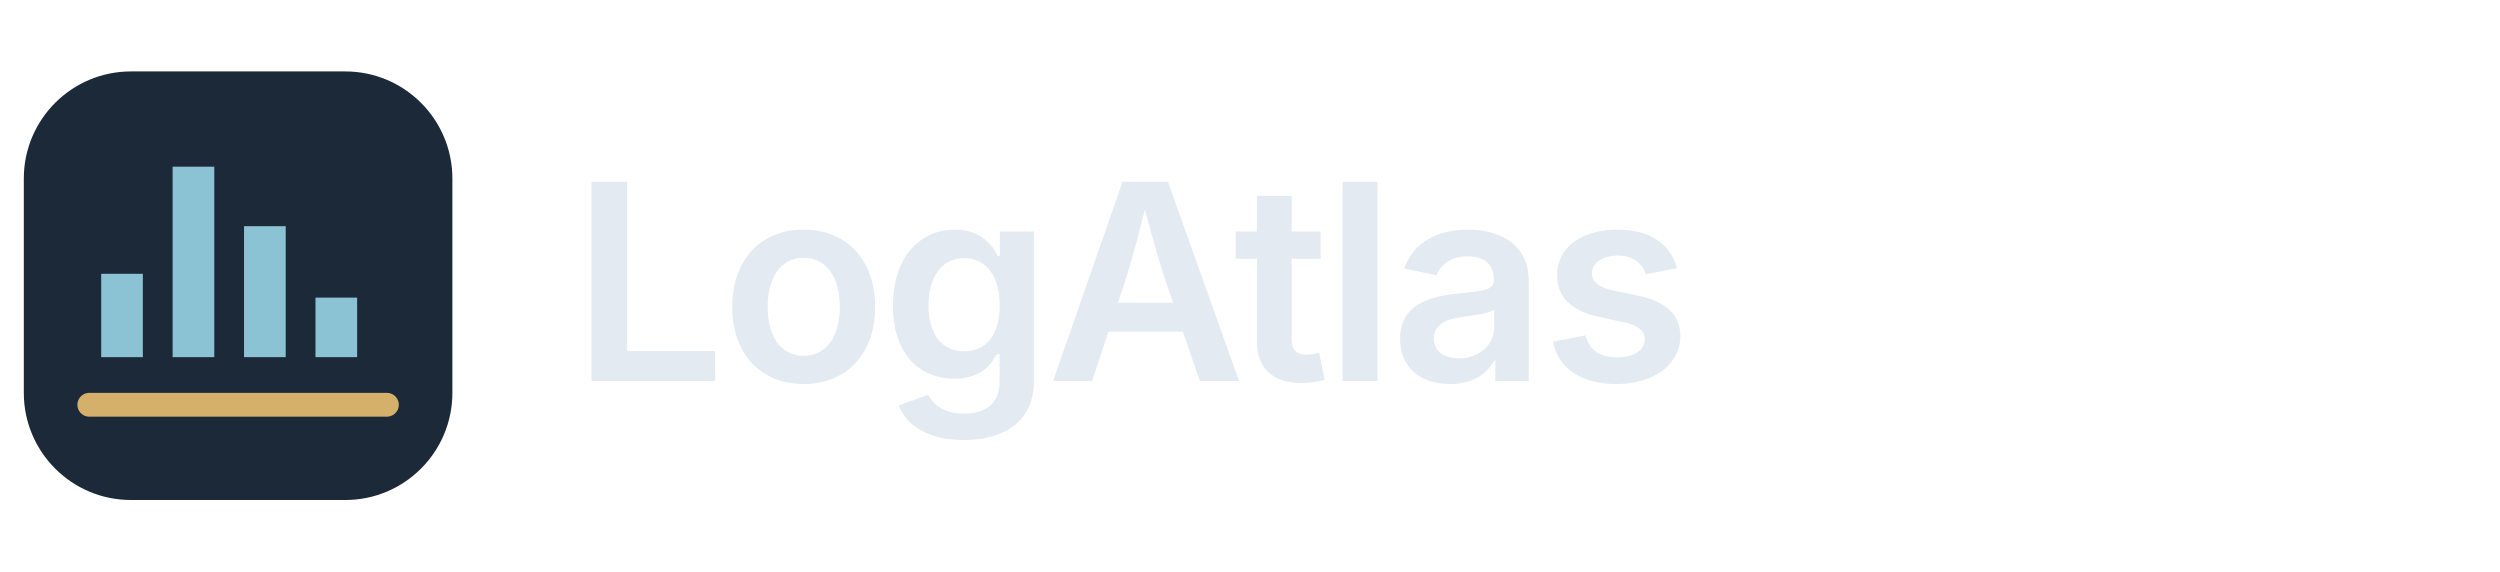
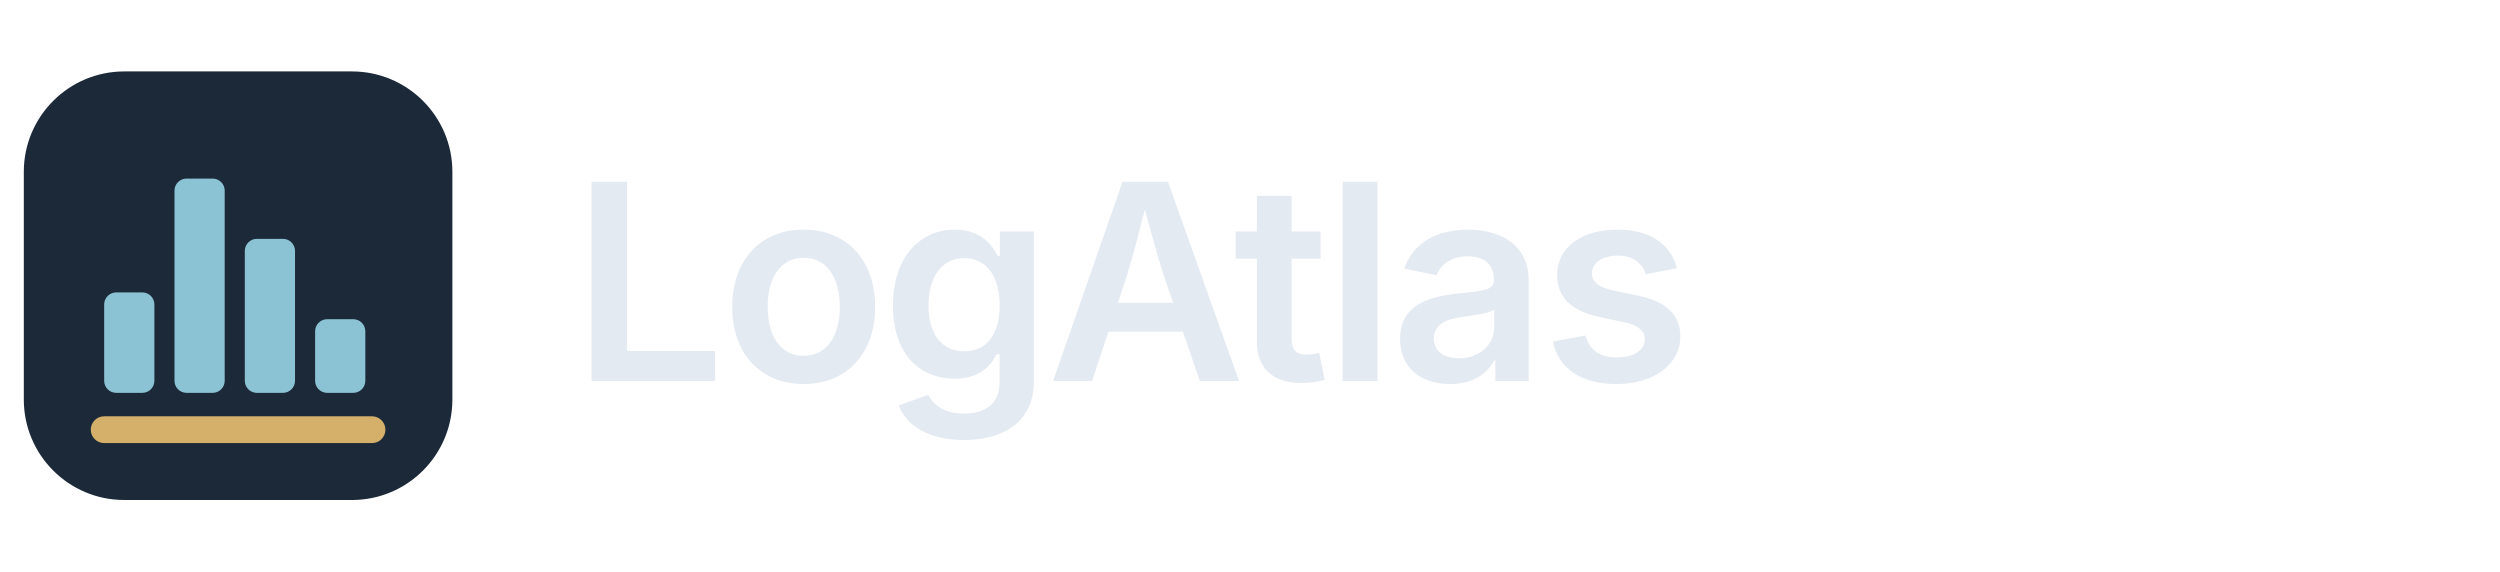
<svg xmlns="http://www.w3.org/2000/svg" width="420" height="96" viewBox="0 0 420 96">
-   <rect x="4" y="12" width="72" height="72" rx="18" fill="#1b2938" />
-   <path d="M17 60h7V46h-7zm12 0h7V28h-7zm12 0h7V38h-7zm12 0h7V50h-7z" fill="#8cc3d4" />
-   <path d="M15 68h50" stroke="#d4b06a" stroke-width="4" stroke-linecap="round" />
+   <g transform="translate(4 12) scale(1.125)">
+     <rect width="64" height="64" rx="15" fill="#1b2938" />
+     <g fill="#8cc3d4">
+       <rect x="12" y="33" width="7.5" height="15" rx="1.8" />
+       <rect x="22.5" y="16" width="7.5" height="32" rx="1.8" />
+       <rect x="33" y="25" width="7.5" height="23" rx="1.8" />
+       <rect x="43.5" y="37" width="7.5" height="11" rx="1.8" />
+     </g>
+     <rect x="10" y="51.5" width="44" height="4" rx="2" fill="#d4b06a" />
+   </g>
  <text x="96" y="64" font-family="Inter, 'Segoe UI', system-ui, -apple-system, sans-serif" font-size="46" font-weight="600" letter-spacing="-1" fill="#e3eaf1">LogAtlas</text>
</svg>
